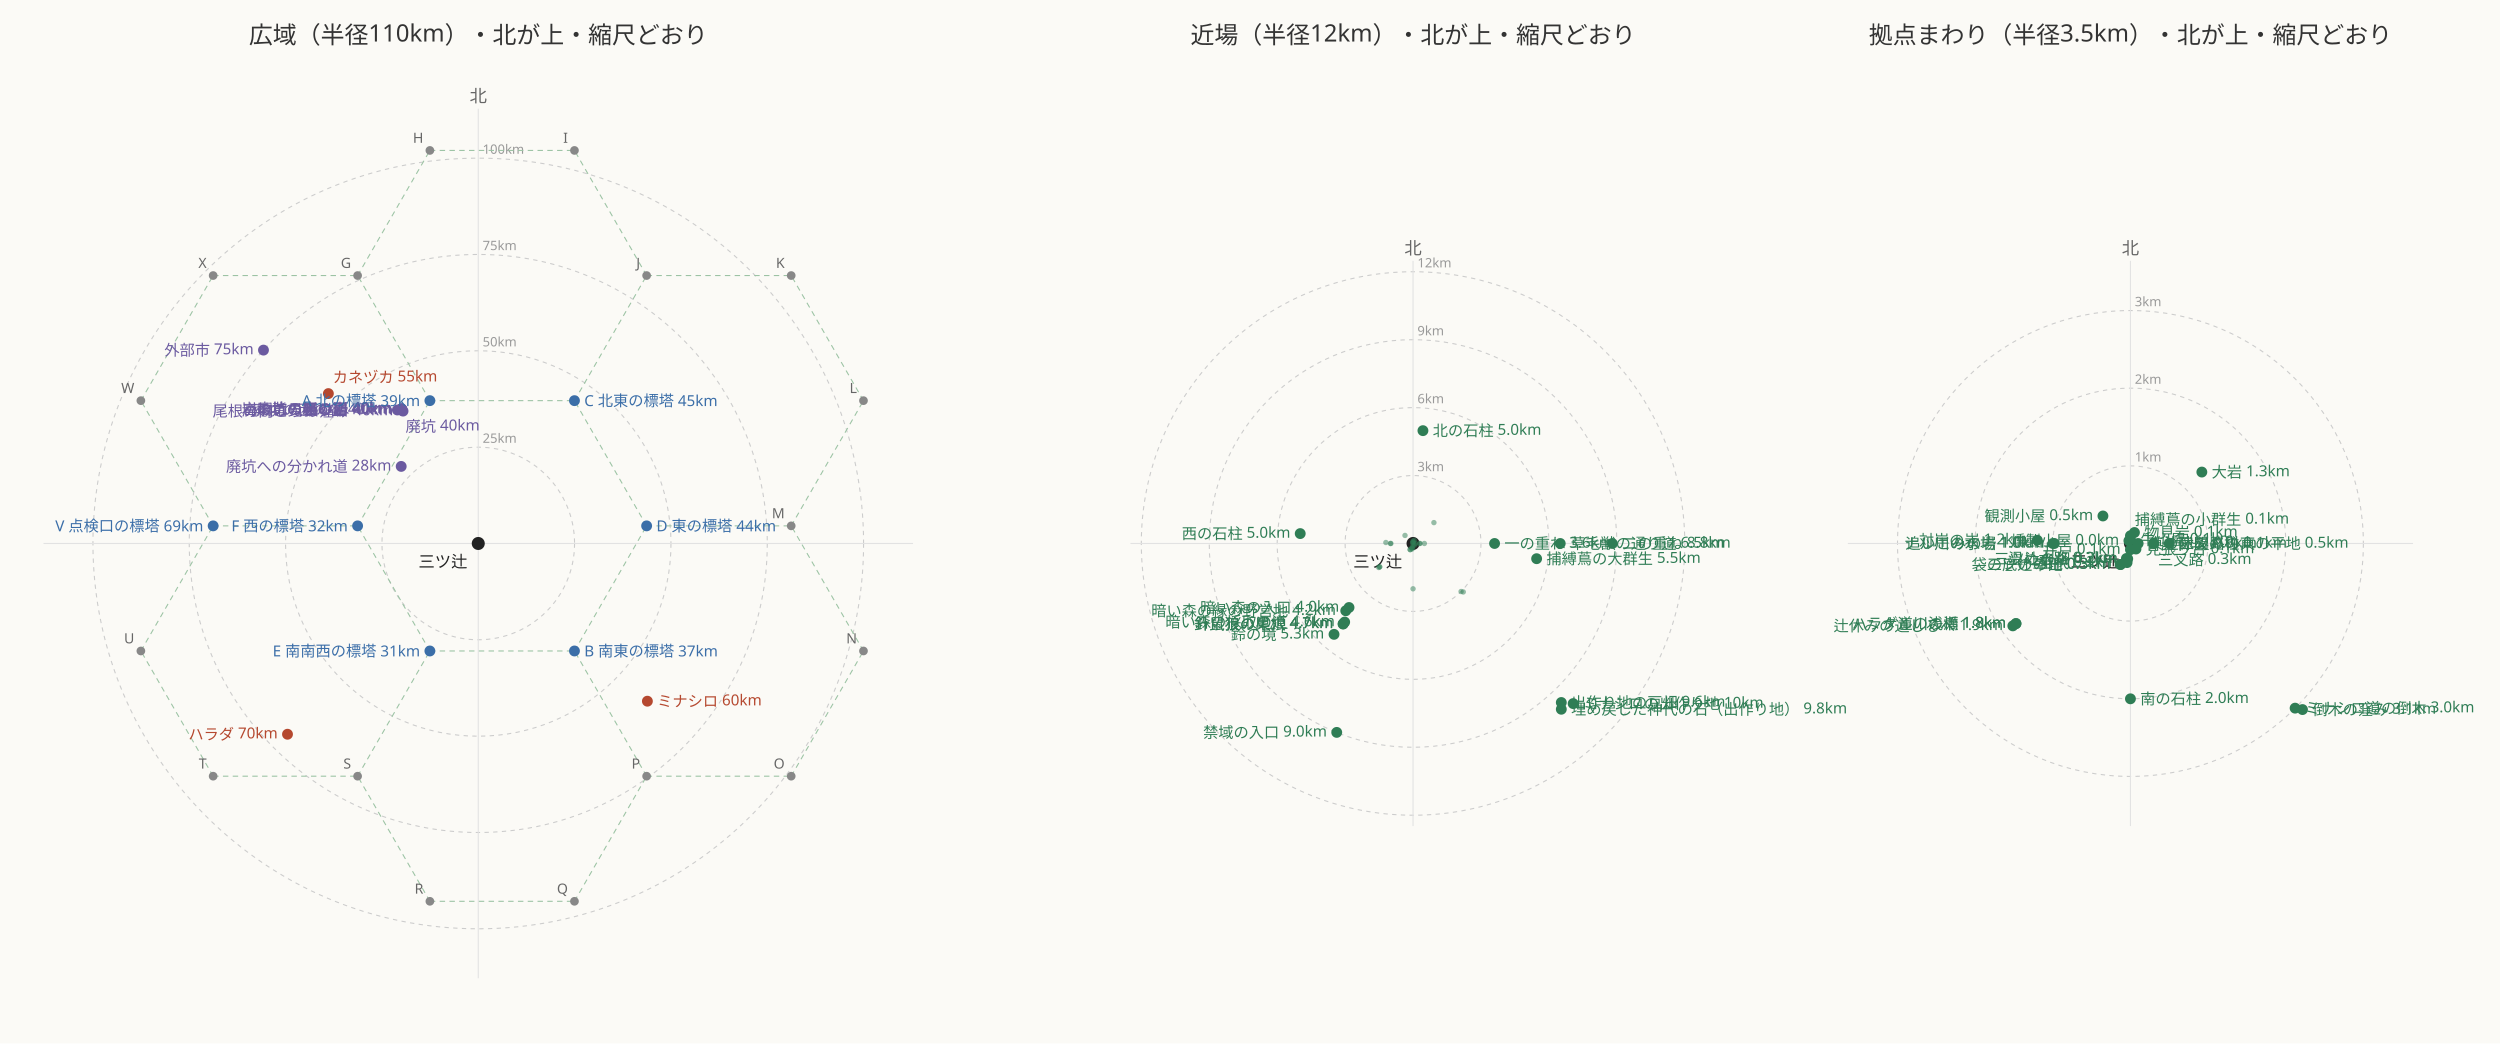
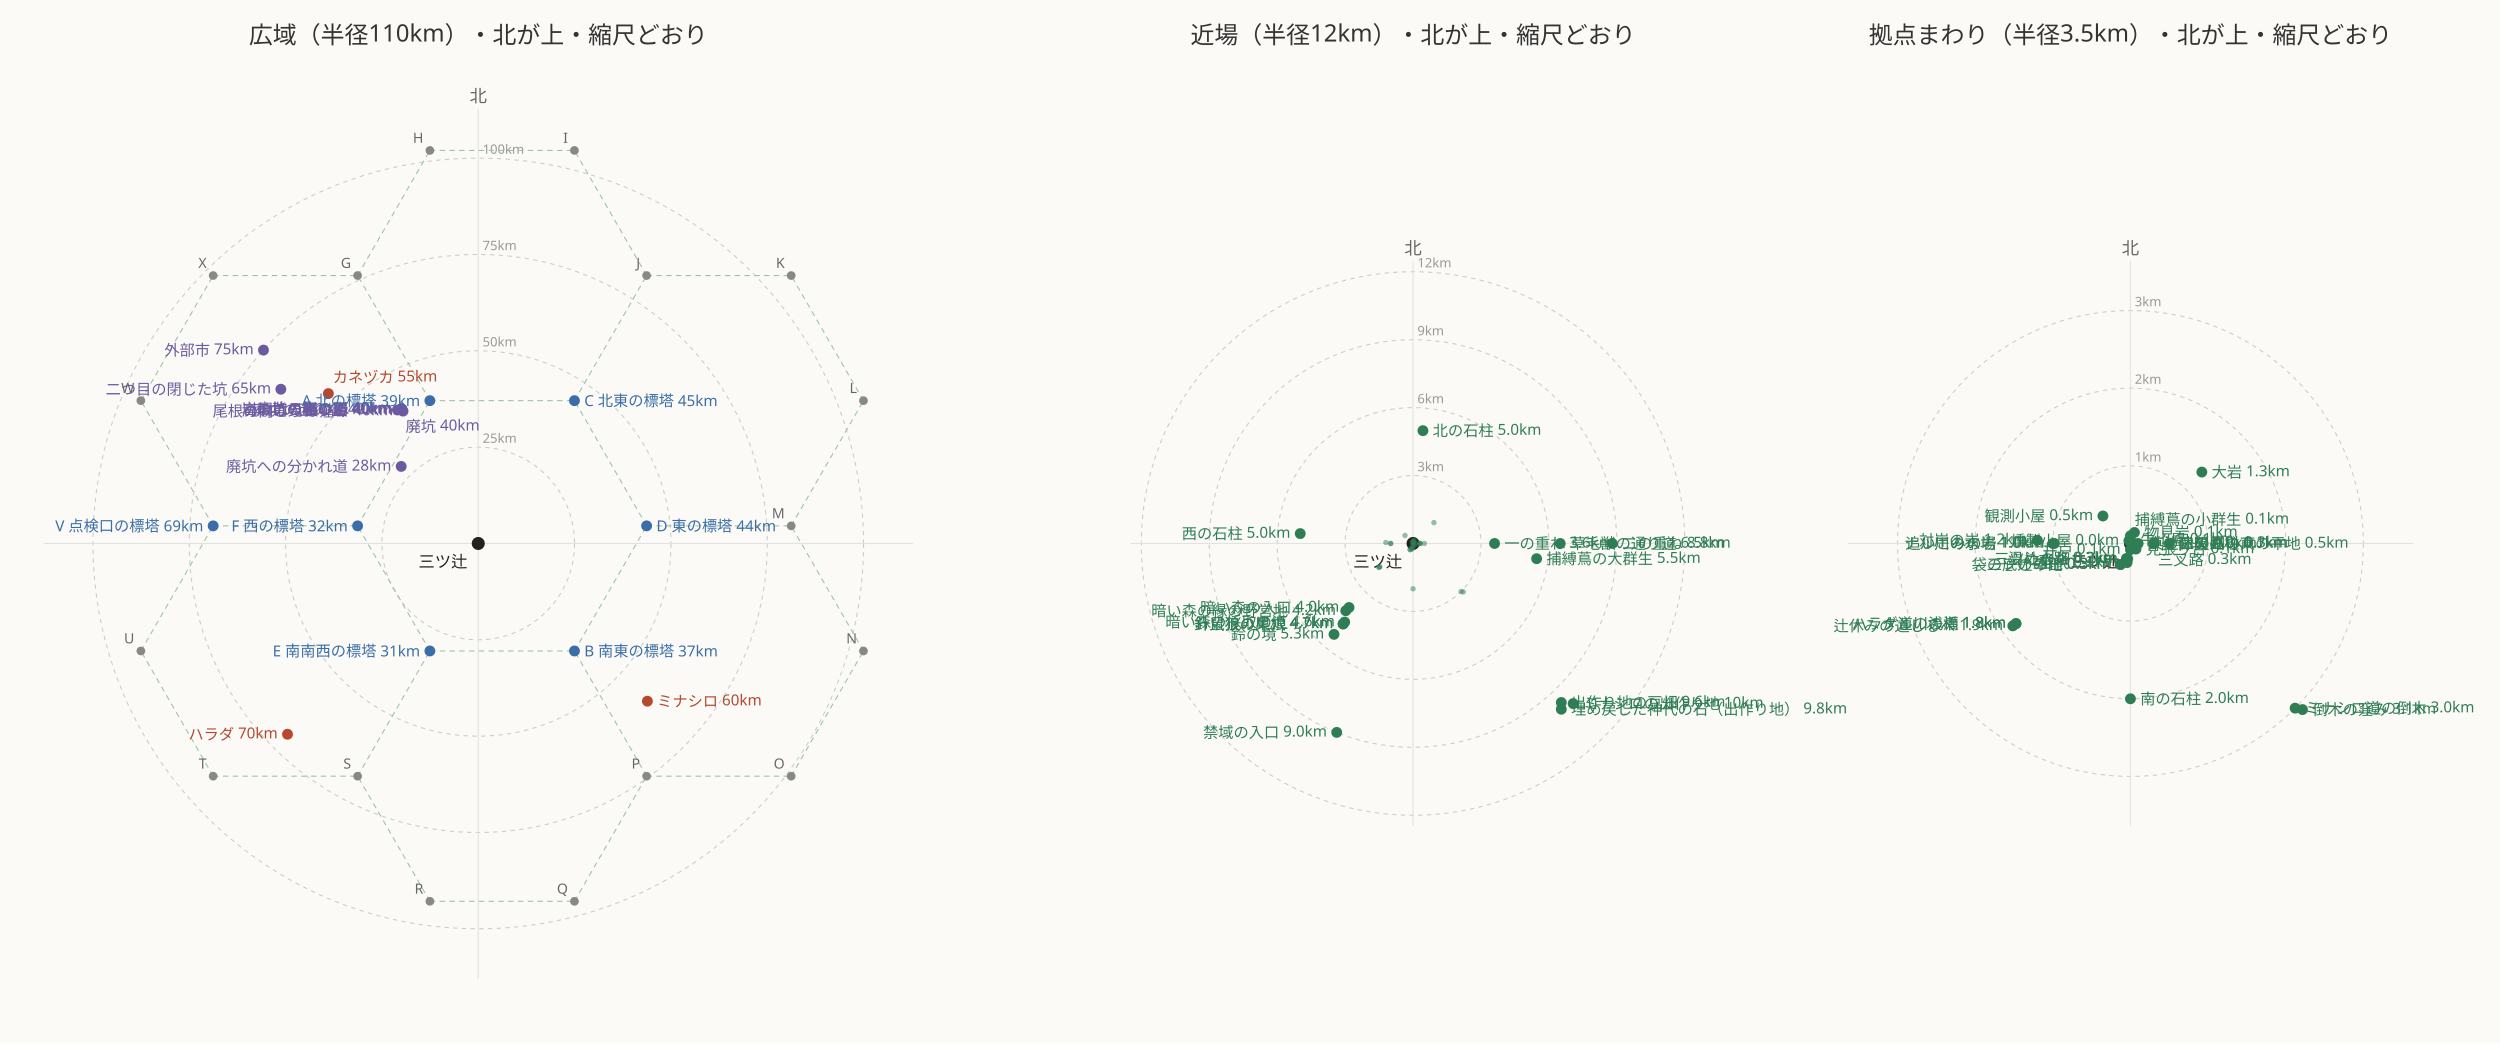
<svg xmlns="http://www.w3.org/2000/svg" width="2300" height="960" viewBox="0 0 2300 960" font-family="sans-serif">
  <rect width="2300" height="960" fill="#fbfaf6" />
  <text x="440" y="40" font-size="22" text-anchor="middle" fill="#333">広域（半径110km）・北が上・縮尺どおり</text>
  <circle cx="440" cy="500" r="88.6" fill="none" stroke="#ccc" stroke-dasharray="4 4" />
  <text x="444" y="407.4" font-size="12" fill="#999">25km</text>
  <circle cx="440" cy="500" r="177.3" fill="none" stroke="#ccc" stroke-dasharray="4 4" />
  <text x="444" y="318.7" font-size="12" fill="#999">50km</text>
  <circle cx="440" cy="500" r="265.9" fill="none" stroke="#ccc" stroke-dasharray="4 4" />
  <text x="444" y="230.1" font-size="12" fill="#999">75km</text>
  <circle cx="440" cy="500" r="354.5" fill="none" stroke="#ccc" stroke-dasharray="4 4" />
  <text x="444" y="141.5" font-size="12" fill="#999">100km</text>
  <line x1="440" y1="100" x2="440" y2="900" stroke="#e2e2e2" />
  <line x1="40" y1="500" x2="840" y2="500" stroke="#e2e2e2" />
  <text x="440" y="94" font-size="16" text-anchor="middle" fill="#666">北</text>
  <line x1="196.1" y1="714.1" x2="129.6" y2="598.9" stroke="#9cc3a4" stroke-dasharray="5 4" />
  <line x1="196.1" y1="714.1" x2="329.0" y2="714.1" stroke="#9cc3a4" stroke-dasharray="5 4" />
  <line x1="129.6" y1="598.9" x2="196.1" y2="483.8" stroke="#9cc3a4" stroke-dasharray="5 4" />
  <line x1="196.1" y1="483.8" x2="129.6" y2="368.6" stroke="#9cc3a4" stroke-dasharray="5 4" />
  <line x1="196.1" y1="483.8" x2="329.0" y2="483.8" stroke="#9cc3a4" stroke-dasharray="5 4" />
  <line x1="129.6" y1="368.6" x2="196.1" y2="253.5" stroke="#9cc3a4" stroke-dasharray="5 4" />
  <line x1="196.1" y1="253.5" x2="329.0" y2="253.5" stroke="#9cc3a4" stroke-dasharray="5 4" />
  <line x1="395.5" y1="829.2" x2="329.0" y2="714.1" stroke="#9cc3a4" stroke-dasharray="5 4" />
  <line x1="395.5" y1="829.2" x2="528.5" y2="829.2" stroke="#9cc3a4" stroke-dasharray="5 4" />
  <line x1="329.0" y1="714.1" x2="395.5" y2="598.9" stroke="#9cc3a4" stroke-dasharray="5 4" />
  <line x1="395.5" y1="598.9" x2="329.0" y2="483.8" stroke="#9cc3a4" stroke-dasharray="5 4" />
  <line x1="395.5" y1="598.9" x2="528.5" y2="598.9" stroke="#9cc3a4" stroke-dasharray="5 4" />
  <line x1="329.0" y1="483.8" x2="395.5" y2="368.6" stroke="#9cc3a4" stroke-dasharray="5 4" />
  <line x1="395.5" y1="368.6" x2="329.0" y2="253.5" stroke="#9cc3a4" stroke-dasharray="5 4" />
  <line x1="395.5" y1="368.6" x2="528.5" y2="368.6" stroke="#9cc3a4" stroke-dasharray="5 4" />
  <line x1="329.0" y1="253.5" x2="395.5" y2="138.4" stroke="#9cc3a4" stroke-dasharray="5 4" />
  <line x1="395.5" y1="138.4" x2="528.5" y2="138.4" stroke="#9cc3a4" stroke-dasharray="5 4" />
  <line x1="528.5" y1="829.2" x2="594.9" y2="714.1" stroke="#9cc3a4" stroke-dasharray="5 4" />
  <line x1="594.9" y1="714.1" x2="528.5" y2="598.9" stroke="#9cc3a4" stroke-dasharray="5 4" />
  <line x1="594.9" y1="714.1" x2="727.9" y2="714.1" stroke="#9cc3a4" stroke-dasharray="5 4" />
  <line x1="528.5" y1="598.9" x2="594.9" y2="483.8" stroke="#9cc3a4" stroke-dasharray="5 4" />
  <line x1="594.9" y1="483.8" x2="528.5" y2="368.6" stroke="#9cc3a4" stroke-dasharray="5 4" />
  <line x1="594.9" y1="483.8" x2="727.9" y2="483.8" stroke="#9cc3a4" stroke-dasharray="5 4" />
  <line x1="528.5" y1="368.6" x2="594.9" y2="253.5" stroke="#9cc3a4" stroke-dasharray="5 4" />
  <line x1="594.9" y1="253.5" x2="528.5" y2="138.4" stroke="#9cc3a4" stroke-dasharray="5 4" />
  <line x1="594.9" y1="253.5" x2="727.9" y2="253.5" stroke="#9cc3a4" stroke-dasharray="5 4" />
  <line x1="727.9" y1="714.1" x2="794.4" y2="598.9" stroke="#9cc3a4" stroke-dasharray="5 4" />
  <line x1="794.4" y1="598.9" x2="727.9" y2="483.8" stroke="#9cc3a4" stroke-dasharray="5 4" />
  <line x1="727.9" y1="483.8" x2="794.4" y2="368.6" stroke="#9cc3a4" stroke-dasharray="5 4" />
  <line x1="794.4" y1="368.6" x2="727.9" y2="253.5" stroke="#9cc3a4" stroke-dasharray="5 4" />
  <circle cx="196.1" cy="714.1" r="4" fill="#888" />
  <text x="190.1" y="707.1" font-size="13" text-anchor="end" fill="#666">T</text>
  <circle cx="129.6" cy="598.9" r="4" fill="#888" />
  <text x="123.6" y="591.9" font-size="13" text-anchor="end" fill="#666">U</text>
  <circle cx="196.1" cy="483.8" r="4" fill="#888" />
  <circle cx="129.6" cy="368.6" r="4" fill="#888" />
  <text x="123.6" y="361.6" font-size="13" text-anchor="end" fill="#666">W</text>
  <circle cx="196.1" cy="253.5" r="4" fill="#888" />
  <text x="190.1" y="246.5" font-size="13" text-anchor="end" fill="#666">X</text>
  <circle cx="395.5" cy="829.2" r="4" fill="#888" />
  <text x="389.5" y="822.2" font-size="13" text-anchor="end" fill="#666">R</text>
  <circle cx="329.0" cy="714.1" r="4" fill="#888" />
  <text x="323.0" y="707.1" font-size="13" text-anchor="end" fill="#666">S</text>
  <circle cx="395.5" cy="598.9" r="4" fill="#888" />
  <circle cx="329.0" cy="483.8" r="4" fill="#888" />
  <circle cx="395.5" cy="368.6" r="4" fill="#888" />
  <circle cx="329.0" cy="253.5" r="4" fill="#888" />
  <text x="323.0" y="246.5" font-size="13" text-anchor="end" fill="#666">G</text>
  <circle cx="395.5" cy="138.4" r="4" fill="#888" />
  <text x="389.5" y="131.4" font-size="13" text-anchor="end" fill="#666">H</text>
  <circle cx="528.5" cy="829.2" r="4" fill="#888" />
  <text x="522.5" y="822.2" font-size="13" text-anchor="end" fill="#666">Q</text>
  <circle cx="594.9" cy="714.1" r="4" fill="#888" />
  <text x="588.9" y="707.1" font-size="13" text-anchor="end" fill="#666">P</text>
  <circle cx="528.5" cy="598.9" r="4" fill="#888" />
  <circle cx="594.9" cy="483.8" r="4" fill="#888" />
  <circle cx="528.5" cy="368.6" r="4" fill="#888" />
  <circle cx="594.9" cy="253.5" r="4" fill="#888" />
  <text x="588.9" y="246.5" font-size="13" text-anchor="end" fill="#666">J</text>
  <circle cx="528.5" cy="138.4" r="4" fill="#888" />
  <text x="522.5" y="131.4" font-size="13" text-anchor="end" fill="#666">I</text>
  <circle cx="727.9" cy="714.1" r="4" fill="#888" />
  <text x="721.9" y="707.1" font-size="13" text-anchor="end" fill="#666">O</text>
  <circle cx="794.4" cy="598.9" r="4" fill="#888" />
  <text x="788.4" y="591.9" font-size="13" text-anchor="end" fill="#666">N</text>
  <circle cx="727.9" cy="483.8" r="4" fill="#888" />
  <text x="721.9" y="476.8" font-size="13" text-anchor="end" fill="#666">M</text>
  <circle cx="794.4" cy="368.6" r="4" fill="#888" />
  <text x="788.4" y="361.6" font-size="13" text-anchor="end" fill="#666">L</text>
  <circle cx="727.9" cy="253.5" r="4" fill="#888" />
  <text x="721.9" y="246.5" font-size="13" text-anchor="end" fill="#666">K</text>
  <circle cx="440" cy="500" r="6" fill="#222" />
  <text x="430" y="522" font-size="15" text-anchor="end" fill="#222">三ツ辻</text>
  <circle cx="369.1" cy="377.2" r="5" fill="#6b5aa0" />
  <text x="373.1" y="397.2" font-size="14" text-anchor="start" fill="#6b5aa0">廃坑 40km</text>
+   <circle cx="258.4" cy="358.1" r="5" fill="#6b5aa0" />
+   <text x="249.4" y="363.1" font-size="14" text-anchor="end" fill="#6b5aa0">二つ目の閉じた坑 65km</text>
  <circle cx="369.9" cy="377.2" r="5" fill="#6b5aa0" />
  <text x="360.9" y="382.2" font-size="14" text-anchor="end" fill="#6b5aa0">廃坑の見張り岩 40km</text>
  <circle cx="365.6" cy="377.2" r="5" fill="#6b5aa0" />
  <text x="356.6" y="382.2" font-size="14" text-anchor="end" fill="#6b5aa0">廃坑の西の谷 40km</text>
  <circle cx="369.4" cy="376.1" r="5" fill="#6b5aa0" />
  <text x="360.4" y="381.1" font-size="14" text-anchor="end" fill="#6b5aa0">廃坑の裏の口 40km</text>
  <circle cx="369.5" cy="376.3" r="5" fill="#6b5aa0" />
  <text x="360.5" y="381.3" font-size="14" text-anchor="end" fill="#6b5aa0">岩の背の細い所 40km</text>
  <circle cx="369.5" cy="376.3" r="5" fill="#6b5aa0" />
  <text x="360.5" y="381.3" font-size="14" text-anchor="end" fill="#6b5aa0">岩の肩 40km</text>
  <circle cx="369.0" cy="376.3" r="5" fill="#6b5aa0" />
  <text x="360.0" y="381.3" font-size="14" text-anchor="end" fill="#6b5aa0">坑の奥の岩 40km</text>
  <circle cx="370.8" cy="378.2" r="5" fill="#6b5aa0" />
  <text x="361.8" y="383.2" font-size="14" text-anchor="end" fill="#6b5aa0">尾根の向こうの窪み 40km</text>
  <circle cx="369.1" cy="429.1" r="5" fill="#6b5aa0" />
  <text x="360.1" y="434.1" font-size="14" text-anchor="end" fill="#6b5aa0">廃坑への分かれ道 28km</text>
  <circle cx="302.1" cy="362.1" r="5" fill="#b5482f" />
  <text x="306.1" y="352.1" font-size="14" text-anchor="start" fill="#b5482f">カネヅカ 55km</text>
  <circle cx="595.6" cy="645.1" r="5" fill="#b5482f" />
  <text x="604.6" y="650.1" font-size="14" text-anchor="start" fill="#b5482f">ミナシロ 60km</text>
  <circle cx="264.5" cy="675.5" r="5" fill="#b5482f" />
  <text x="255.5" y="680.5" font-size="14" text-anchor="end" fill="#b5482f">ハラダ 70km</text>
  <circle cx="242.4" cy="322.1" r="5" fill="#6b5aa0" />
  <text x="233.4" y="327.1" font-size="14" text-anchor="end" fill="#6b5aa0">外部市 75km</text>
  <circle cx="196.1" cy="483.8" r="5" fill="#3b6ea8" />
  <text x="187.1" y="488.8" font-size="14" text-anchor="end" fill="#3b6ea8">V 点検口の標塔 69km</text>
  <circle cx="395.5" cy="598.9" r="5" fill="#3b6ea8" />
  <text x="386.5" y="603.9" font-size="14" text-anchor="end" fill="#3b6ea8">E 南南西の標塔 31km</text>
  <circle cx="329.0" cy="483.8" r="5" fill="#3b6ea8" />
  <text x="320.0" y="488.8" font-size="14" text-anchor="end" fill="#3b6ea8">F 西の標塔 32km</text>
  <circle cx="395.5" cy="368.6" r="5" fill="#3b6ea8" />
  <text x="386.5" y="373.6" font-size="14" text-anchor="end" fill="#3b6ea8">A 北の標塔 39km</text>
  <circle cx="528.5" cy="598.9" r="5" fill="#3b6ea8" />
  <text x="537.5" y="603.9" font-size="14" text-anchor="start" fill="#3b6ea8">B 南東の標塔 37km</text>
  <circle cx="594.9" cy="483.8" r="5" fill="#3b6ea8" />
  <text x="603.9" y="488.8" font-size="14" text-anchor="start" fill="#3b6ea8">D 東の標塔 44km</text>
  <circle cx="528.5" cy="368.6" r="5" fill="#3b6ea8" />
  <text x="537.5" y="373.6" font-size="14" text-anchor="start" fill="#3b6ea8">C 北東の標塔 45km</text>
  <text x="1300" y="40" font-size="22" text-anchor="middle" fill="#333">近場（半径12km）・北が上・縮尺どおり</text>
  <circle cx="1300" cy="500" r="62.5" fill="none" stroke="#ccc" stroke-dasharray="4 4" />
  <text x="1304" y="433.5" font-size="12" fill="#999">3km</text>
  <circle cx="1300" cy="500" r="125.0" fill="none" stroke="#ccc" stroke-dasharray="4 4" />
  <text x="1304" y="371.0" font-size="12" fill="#999">6km</text>
  <circle cx="1300" cy="500" r="187.5" fill="none" stroke="#ccc" stroke-dasharray="4 4" />
  <text x="1304" y="308.5" font-size="12" fill="#999">9km</text>
  <circle cx="1300" cy="500" r="250.0" fill="none" stroke="#ccc" stroke-dasharray="4 4" />
  <text x="1304" y="246.0" font-size="12" fill="#999">12km</text>
  <line x1="1300" y1="240" x2="1300" y2="760" stroke="#e2e2e2" />
  <line x1="1040" y1="500" x2="1560" y2="500" stroke="#e2e2e2" />
  <text x="1300" y="234" font-size="16" text-anchor="middle" fill="#666">北</text>
  <circle cx="1300" cy="500" r="6" fill="#222" />
  <text x="1290" y="522" font-size="15" text-anchor="end" fill="#222">三ツ辻</text>
  <circle cx="1300.0" cy="497.9" r="2.5" fill="#2f7d55" opacity="0.5" />
  <circle cx="1302.1" cy="500.0" r="2.5" fill="#2f7d55" opacity="0.5" />
  <circle cx="1300.0" cy="501.7" r="2.5" fill="#2f7d55" opacity="0.5" />
  <circle cx="1301.5" cy="501.5" r="2.5" fill="#2f7d55" opacity="0.5" />
  <circle cx="1299.3" cy="504.1" r="2.5" fill="#2f7d55" opacity="0.5" />
  <circle cx="1299.1" cy="505.1" r="2.5" fill="#2f7d55" opacity="0.5" />
  <circle cx="1297.4" cy="505.7" r="2.5" fill="#2f7d55" opacity="0.5" />
  <circle cx="1297.3" cy="505.6" r="2.5" fill="#2f7d55" opacity="0.5" />
  <circle cx="1298.9" cy="504.0" r="2.5" fill="#2f7d55" opacity="0.5" />
  <circle cx="1300.0" cy="499.0" r="2.5" fill="#2f7d55" opacity="0.5" />
  <circle cx="1299.6" cy="499.3" r="2.5" fill="#2f7d55" opacity="0.5" />
  <circle cx="1275.0" cy="499.1" r="2.5" fill="#2f7d55" opacity="0.5" />
  <circle cx="1279.6" cy="500.0" r="2.5" fill="#2f7d55" opacity="0.5" />
  <circle cx="1301.1" cy="497.1" r="2.5" fill="#2f7d55" opacity="0.5" />
  <circle cx="1344.2" cy="544.2" r="2.5" fill="#2f7d55" opacity="0.5" />
  <circle cx="1310.4" cy="500.0" r="2.5" fill="#2f7d55" opacity="0.5" />
  <circle cx="1346.2" cy="544.6" r="2.5" fill="#2f7d55" opacity="0.5" />
  <circle cx="1306.2" cy="500.0" r="2.5" fill="#2f7d55" opacity="0.5" />
  <circle cx="1269.3" cy="521.5" r="2.5" fill="#2f7d55" opacity="0.5" />
  <circle cx="1238.1" cy="561.9" r="5" fill="#2f7d55" />
  <text x="1229.1" y="566.9" font-size="14" text-anchor="end" fill="#2f7d55">暗い森の縁の野営地 4.2km</text>
  <circle cx="1237.1" cy="572.3" r="5" fill="#2f7d55" />
  <text x="1228.1" y="577.3" font-size="14" text-anchor="end" fill="#2f7d55">暗い森の採取の道 4.6km</text>
  <circle cx="1235.8" cy="573.9" r="5" fill="#2f7d55" />
  <text x="1226.8" y="578.9" font-size="14" text-anchor="end" fill="#2f7d55">針鼠狼の巣穴 4.7km</text>
  <circle cx="1227.3" cy="583.6" r="5" fill="#2f7d55" />
  <text x="1218.3" y="588.6" font-size="14" text-anchor="end" fill="#2f7d55">鈴の境 5.3km</text>
  <circle cx="1235.6" cy="574.1" r="5" fill="#2f7d55" />
  <text x="1226.6" y="579.1" font-size="14" text-anchor="end" fill="#2f7d55">針鼠狼の尾根 4.7km</text>
  <circle cx="1269.3" cy="521.5" r="2.5" fill="#2f7d55" opacity="0.5" />
  <circle cx="1292.6" cy="492.6" r="2.5" fill="#2f7d55" opacity="0.5" />
  <circle cx="1279.2" cy="500.0" r="2.5" fill="#2f7d55" opacity="0.5" />
  <circle cx="1319.2" cy="480.8" r="2.5" fill="#2f7d55" opacity="0.5" />
  <circle cx="1300.0" cy="541.7" r="2.5" fill="#2f7d55" opacity="0.5" />
  <circle cx="1241.1" cy="558.9" r="5" fill="#2f7d55" />
  <text x="1232.1" y="563.9" font-size="14" text-anchor="end" fill="#2f7d55">暗い森の入口 4.0km</text>
  <circle cx="1196.2" cy="490.9" r="5" fill="#2f7d55" />
  <text x="1187.2" y="495.9" font-size="14" text-anchor="end" fill="#2f7d55">西の石柱 5.0km</text>
  <circle cx="1309.1" cy="396.2" r="5" fill="#2f7d55" />
  <text x="1318.1" y="401.2" font-size="14" text-anchor="start" fill="#2f7d55">北の石柱 5.0km</text>
  <circle cx="1413.7" cy="514.0" r="5" fill="#2f7d55" />
  <text x="1422.7" y="519.0" font-size="14" text-anchor="start" fill="#2f7d55">捕縛蔦の大群生 5.5km</text>
  <circle cx="1375.0" cy="500.0" r="5" fill="#2f7d55" />
  <text x="1384.0" y="505.0" font-size="14" text-anchor="start" fill="#2f7d55">一の重ね 3.6km</text>
  <circle cx="1435.4" cy="500.0" r="5" fill="#2f7d55" />
  <text x="1444.4" y="505.0" font-size="14" text-anchor="start" fill="#2f7d55">草毛獣の通り道 6.5km</text>
  <circle cx="1483.3" cy="500.0" r="5" fill="#2f7d55" />
  <text x="1492.3" y="505.0" font-size="14" text-anchor="start" fill="#2f7d55">二の重ね 8.8km</text>
  <circle cx="1229.8" cy="673.8" r="5" fill="#2f7d55" />
  <text x="1220.8" y="678.8" font-size="14" text-anchor="end" fill="#2f7d55">禁域の入口 9.0km</text>
  <circle cx="1447.3" cy="647.3" r="5" fill="#2f7d55" />
  <text x="1456.3" y="652.3" font-size="14" text-anchor="start" fill="#2f7d55">ミナシロの出作り地 10km</text>
  <circle cx="1436.4" cy="646.3" r="5" fill="#2f7d55" />
  <text x="1445.4" y="651.3" font-size="14" text-anchor="start" fill="#2f7d55">出作り地の豆畑 9.6km</text>
  <circle cx="1436.4" cy="652.5" r="5" fill="#2f7d55" />
  <text x="1445.4" y="657.5" font-size="14" text-anchor="start" fill="#2f7d55">埋め戻した神代の石（出作り地） 9.8km</text>
  <circle cx="1306.2" cy="500.0" r="2.5" fill="#2f7d55" opacity="0.5" />
+   <circle cx="1306.5" cy="499.9" r="2.5" fill="#2f7d55" opacity="0.5" />
  <circle cx="1268.4" cy="522.1" r="2.5" fill="#2f7d55" opacity="0.5" />
  <text x="1960" y="40" font-size="22" text-anchor="middle" fill="#333">拠点まわり（半径3.5km）・北が上・縮尺どおり</text>
  <circle cx="1960" cy="500" r="71.4" fill="none" stroke="#ccc" stroke-dasharray="4 4" />
  <text x="1964" y="424.6" font-size="12" fill="#999">1km</text>
  <circle cx="1960" cy="500" r="142.9" fill="none" stroke="#ccc" stroke-dasharray="4 4" />
  <text x="1964" y="353.1" font-size="12" fill="#999">2km</text>
  <circle cx="1960" cy="500" r="214.3" fill="none" stroke="#ccc" stroke-dasharray="4 4" />
  <text x="1964" y="281.7" font-size="12" fill="#999">3km</text>
  <line x1="1960" y1="240" x2="1960" y2="760" stroke="#e2e2e2" />
  <line x1="1700" y1="500" x2="2220" y2="500" stroke="#e2e2e2" />
  <text x="1960" y="234" font-size="16" text-anchor="middle" fill="#666">北</text>
  <circle cx="1960" cy="500" r="6" fill="#222" />
  <text x="1950" y="522" font-size="15" text-anchor="end" fill="#222">三ツ辻</text>
  <circle cx="1960.0" cy="492.9" r="5" fill="#2f7d55" />
  <text x="1964.0" y="482.9" font-size="14" text-anchor="start" fill="#2f7d55">捕縛蔦の小群生 0.1km</text>
  <circle cx="1967.1" cy="500.0" r="5" fill="#2f7d55" />
  <text x="1976.1" y="505.0" font-size="14" text-anchor="start" fill="#2f7d55">東の隙間の柱 0.1km</text>
  <circle cx="1960.0" cy="505.7" r="5" fill="#2f7d55" />
  <text x="1951.0" y="510.7" font-size="14" text-anchor="end" fill="#2f7d55">井戸 0.1km</text>
  <circle cx="1965.1" cy="505.1" r="5" fill="#2f7d55" />
  <text x="1974.1" y="510.1" font-size="14" text-anchor="start" fill="#2f7d55">見張り台 0.1km</text>
  <circle cx="1957.5" cy="514.1" r="5" fill="#2f7d55" />
  <text x="1948.5" y="519.1" font-size="14" text-anchor="end" fill="#2f7d55">三ツ辻の畑 0.2km</text>
  <circle cx="1956.9" cy="517.6" r="5" fill="#2f7d55" />
  <text x="1947.9" y="522.6" font-size="14" text-anchor="end" fill="#2f7d55">苗代 0.2km</text>
  <circle cx="1950.9" cy="519.4" r="5" fill="#2f7d55" />
  <text x="1941.9" y="524.4" font-size="14" text-anchor="end" fill="#2f7d55">袋の底の草地 0.3km</text>
  <circle cx="1950.8" cy="519.3" r="5" fill="#2f7d55" />
  <text x="1941.8" y="524.3" font-size="14" text-anchor="end" fill="#2f7d55">三ツ辻の田 0.3km</text>
  <circle cx="1956.3" cy="513.8" r="5" fill="#2f7d55" />
  <text x="1947.3" y="518.8" font-size="14" text-anchor="end" fill="#2f7d55">温め水路 0.2km</text>
  <circle cx="1960.0" cy="496.4" r="5" fill="#2f7d55" />
  <text x="1969.0" y="501.4" font-size="14" text-anchor="start" fill="#2f7d55">牛小屋 0.1km</text>
  <circle cx="1958.6" cy="497.5" r="5" fill="#2f7d55" />
  <text x="1949.6" y="502.5" font-size="14" text-anchor="end" fill="#2f7d55">燻製小屋 0.0km</text>
  <circle cx="1874.3" cy="497.0" r="5" fill="#2f7d55" />
  <text x="1865.3" y="502.0" font-size="14" text-anchor="end" fill="#2f7d55">対岸の岩 1.2km</text>
  <circle cx="1890.0" cy="500.0" r="5" fill="#2f7d55" />
  <text x="1881.0" y="505.0" font-size="14" text-anchor="end" fill="#2f7d55">追いこみの岩 1.0km</text>
  <circle cx="1963.7" cy="489.9" r="5" fill="#2f7d55" />
  <text x="1972.7" y="494.9" font-size="14" text-anchor="start" fill="#2f7d55">物見岩 0.1km</text>
  <circle cx="2111.5" cy="651.5" r="5" fill="#2f7d55" />
  <text x="2120.5" y="656.5" font-size="14" text-anchor="start" fill="#2f7d55">ミナシロ道の倒木 3.0km</text>
  <circle cx="1995.7" cy="500.0" r="5" fill="#2f7d55" />
  <text x="2004.7" y="505.0" font-size="14" text-anchor="start" fill="#2f7d55">三叉路の東の平地 0.5km</text>
  <circle cx="2118.3" cy="652.8" r="5" fill="#2f7d55" />
  <text x="2127.3" y="657.8" font-size="14" text-anchor="start" fill="#2f7d55">倒木の窪み 3.1km</text>
  <circle cx="1981.4" cy="500.0" r="5" fill="#2f7d55" />
  <text x="1985.4" y="520.0" font-size="14" text-anchor="start" fill="#2f7d55">三叉路 0.3km</text>
  <circle cx="1854.7" cy="573.7" r="5" fill="#2f7d55" />
  <text x="1845.7" y="578.7" font-size="14" text-anchor="end" fill="#2f7d55">ナル川の橋 1.8km</text>
  <circle cx="1854.7" cy="573.7" r="5" fill="#2f7d55" />
  <text x="1845.7" y="578.7" font-size="14" text-anchor="end" fill="#2f7d55">ハラダ道の浅瀬 1.8km</text>
  <circle cx="1934.7" cy="474.7" r="5" fill="#2f7d55" />
  <text x="1925.7" y="479.7" font-size="14" text-anchor="end" fill="#2f7d55">観測小屋 0.5km</text>
  <circle cx="1888.6" cy="500.0" r="5" fill="#2f7d55" />
  <text x="1879.6" y="505.0" font-size="14" text-anchor="end" fill="#2f7d55">ナル川の水場 1.0km</text>
  <circle cx="2025.7" cy="434.3" r="5" fill="#2f7d55" />
  <text x="2034.7" y="439.3" font-size="14" text-anchor="start" fill="#2f7d55">大岩 1.3km</text>
  <circle cx="1960.0" cy="642.9" r="5" fill="#2f7d55" />
  <text x="1969.0" y="647.9" font-size="14" text-anchor="start" fill="#2f7d55">南の石柱 2.0km</text>
  <circle cx="1981.4" cy="500.0" r="5" fill="#2f7d55" />
  <text x="1990.4" y="505.0" font-size="14" text-anchor="start" fill="#2f7d55">辻休み 0.3km</text>
+   <circle cx="1982.1" cy="499.6" r="5" fill="#2f7d55" />
+   <text x="1991.1" y="504.6" font-size="14" text-anchor="start" fill="#2f7d55">ノロの囲い 0.3km</text>
  <circle cx="1851.8" cy="575.8" r="5" fill="#2f7d55" />
  <text x="1842.8" y="580.8" font-size="14" text-anchor="end" fill="#2f7d55">辻休みの道しるべ 1.9km</text>
</svg>
